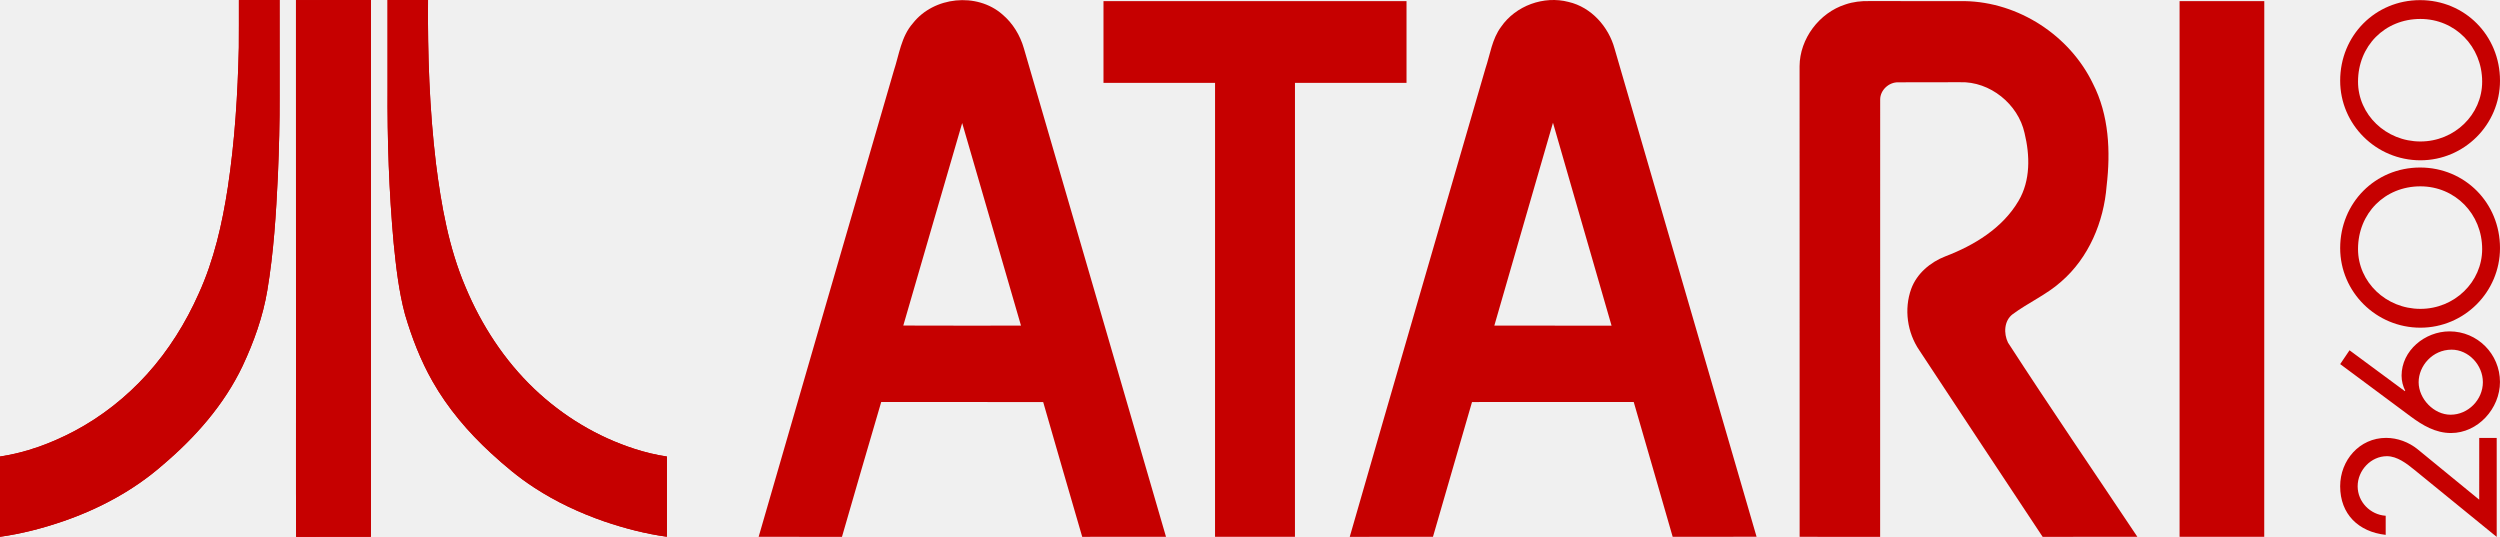
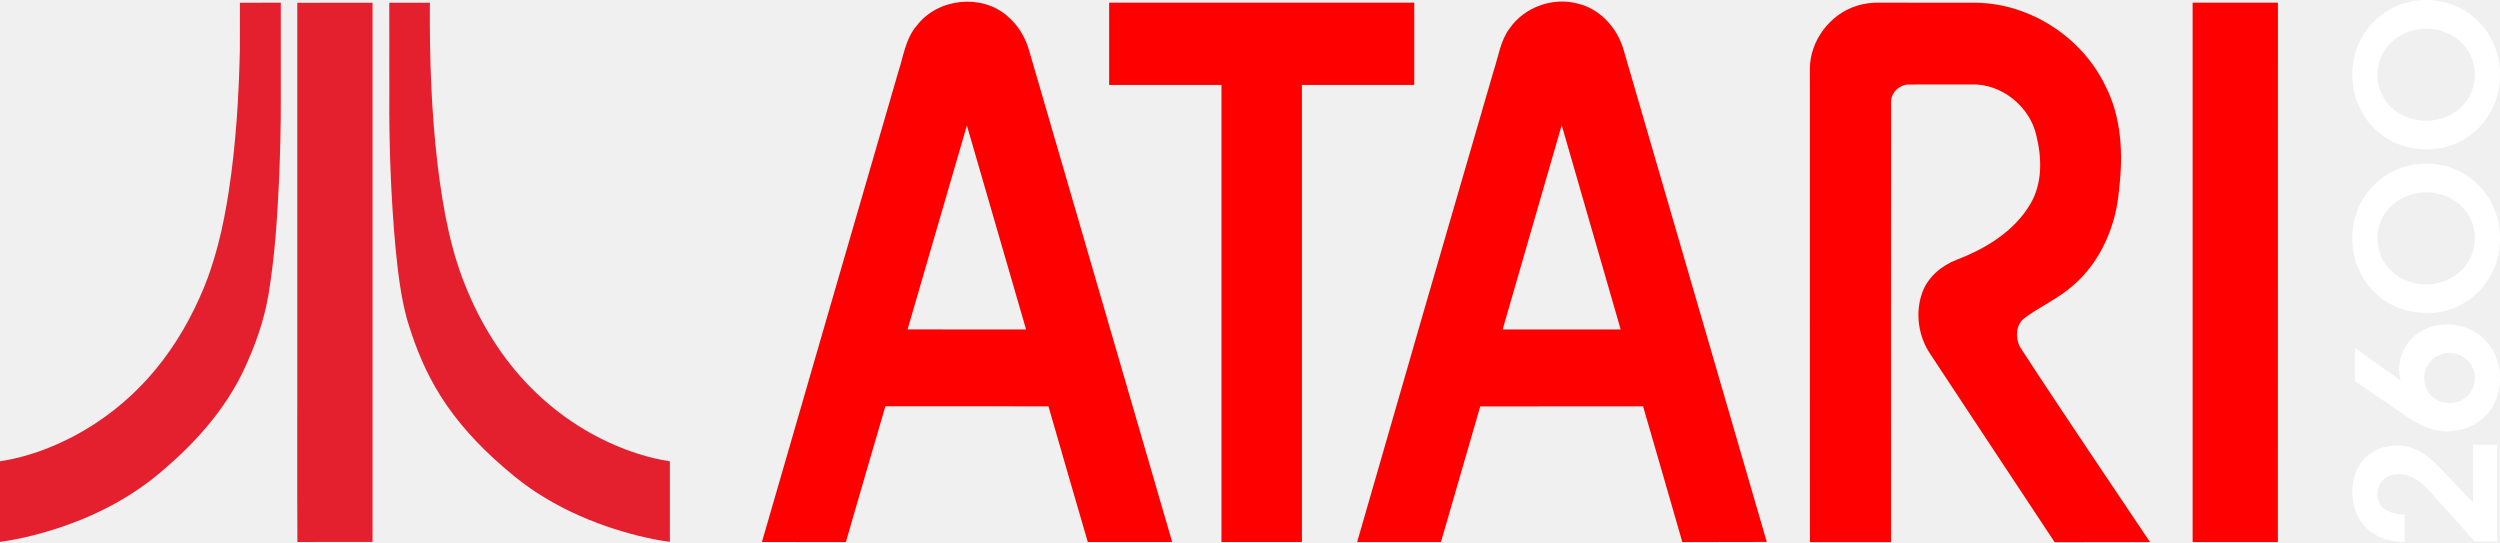
- <svg xmlns="http://www.w3.org/2000/svg" version="1.2" baseProfile="tiny" id="Ebene_1" x="0px" y="0px" width="566.924px" height="121.752px" viewBox="0 0 566.924 121.752" xml:space="preserve">
-   <g>
-     <g id="_x23_ffffffff">
-       <path fill="#C60000" d="M207.014,5.277c4.724-6.043,14.501-7.076,20.297-2.006c2.37,1.996,4.031,4.75,4.88,7.715    c10.73,36.92,21.508,73.822,32.223,110.746c-6.332,0.006-12.667-0.012-18.999,0.006c-2.987-10.18-5.903-20.377-8.852-30.565    c-12.246-0.024-24.485-0.006-36.73-0.012c-2.998,10.184-5.958,20.379-8.901,30.582c-6.298-0.021-12.596-0.005-18.895-0.011    c10.194-35.221,20.4-70.438,30.643-105.647C203.898,12.404,204.358,8.287,207.014,5.277 M218.193,27.902    c-4.49,15.295-8.889,30.619-13.354,45.922c8.9,0.043,17.796,0.016,26.692,0.016C227.078,58.527,222.647,43.215,218.193,27.902z" />
-       <path fill="#C60000" d="M340.411,6.072c3.301-4.787,9.681-7.109,15.296-5.631c5.142,1.184,9.075,5.615,10.434,10.604    c10.72,36.893,21.477,73.772,32.194,110.666c-6.342,0.049-12.679,0-19.021,0.024c-2.948-10.188-5.864-20.387-8.834-30.575    c-12.226,0.006-24.447-0.021-36.672,0.01c-2.922,10.195-5.935,20.367-8.855,30.563c-6.293,0.006-12.581-0.006-18.874,0.006    c10.188-35.414,20.497-70.797,30.768-106.187C337.923,12.357,338.339,8.834,340.411,6.072 M338.868,73.84    c8.863,0.013,17.722,0.007,26.584,0.007c-4.409-15.347-8.89-30.671-13.284-46.015C347.742,43.17,343.274,58.494,338.868,73.84z" />
-       <path fill="#C60000" d="M250.237,0.256c22.91,0,45.814,0,68.719,0c0,6.182,0,12.355,0,18.533    c-8.437,0.006-16.865-0.01-25.296,0.006c0,34.313,0.006,68.627-0.005,102.938c-6.039,0-12.083,0-18.122,0    c0-34.312-0.005-68.625,0.005-102.938c-8.436-0.016-16.866,0-25.301-0.006C250.237,12.611,250.232,6.438,250.237,0.256z" />
-       <path fill="#C60000" d="M418.475,1.01c1.74-0.602,3.599-0.807,5.437-0.764c7.223,0.025,14.446,0.006,21.667,0.01    c12.164,0.225,23.773,7.771,29.037,18.719c3.646,7.109,4.021,15.377,3.102,23.176c-0.634,8.164-4.058,16.328-10.334,21.741    c-3.313,2.952-7.443,4.743-10.992,7.375c-1.947,1.481-2.047,4.364-1.039,6.428c9.586,14.799,19.552,29.367,29.34,44.039    c-7.158,0.012-14.316-0.017-21.476,0.012c-9.37-14.074-18.643-28.219-27.976-42.313c-2.743-4.013-3.489-9.324-1.846-13.902    c1.281-3.512,4.351-6.08,7.769-7.406c6.524-2.49,12.958-6.4,16.572-12.559c2.749-4.627,2.605-10.336,1.37-15.4    c-1.45-6.574-7.855-11.746-14.625-11.52c-4.682,0.031-9.359-0.021-14.033,0.021c-2.116-0.049-4.107,1.791-4.08,3.934    c-0.022,33.047,0.011,66.096-0.01,99.141c-6.088-0.012-12.168,0-18.256-0.006c-0.012-35.576,0.012-71.154-0.012-106.73    C408.128,8.77,412.563,2.902,418.475,1.01z" />
-       <path fill="#C60000" d="M494.262,0.256c6.402,0,12.803,0,19.21,0c-0.006,40.496,0.013,80.986-0.012,121.481    c-6.396-0.018-12.796,0-19.198-0.006C494.262,81.235,494.262,40.746,494.262,0.256z" />
-     </g>
-     <g>
-       <path fill="#C60000" d="M54.173,0.008c3.076-0.01,6.153,0,9.229-0.008c0.013,7.234,0,14.469,0.005,21.701    c0.032,6.039-0.139,12.076-0.389,18.107c-0.412,8.711-0.957,17.439-2.4,26.05c-0.991,5.937-3.044,11.662-5.592,17.099    c-4.156,8.76-10.686,16.172-18.027,22.405c-6.567,5.779-14.405,9.986-22.649,12.835c-4.664,1.604-9.463,2.844-14.35,3.532    c0.005-6.065,0.005-12.137,0-18.203c5.883-0.883,11.538-2.971,16.791-5.729c6.233-3.295,11.844-7.729,16.566-12.953    c4.877-5.395,8.764-11.641,11.714-18.272c3.474-7.625,5.333-15.861,6.597-24.109c1.584-10.482,2.244-21.088,2.489-31.684    C54.192,7.188,54.162,3.596,54.173,0.008z" />
-       <path fill="#C60000" d="M67.116,0.02c5.662-0.037,11.328-0.006,16.992-0.016c0.002,40.574,0.002,81.149,0,121.728    c-5.65,0.012-11.303-0.027-16.953,0.021c-0.072-12.938-0.01-25.879-0.03-38.815C67.118,55.295,67.136,27.658,67.116,0.02z" />
-       <path fill="#C60000" d="M87.888,0.004c3.06-0.002,6.118-0.008,9.176,0.002c-0.099,12.371,0.322,24.766,1.797,37.057    c1.207,9.547,2.909,19.164,6.711,28.059c3.604,8.605,8.801,16.604,15.572,23.051c6.466,6.166,14.302,10.906,22.815,13.635    c2.375,0.76,4.805,1.355,7.274,1.715c-0.003,6.064-0.006,12.129,0,18.191c-4.852-0.658-9.61-1.908-14.24-3.482    c-5.514-1.918-10.847-4.401-15.745-7.588c-3.576-2.301-6.828-5.053-9.952-7.924c-5.149-4.748-9.758-10.146-13.219-16.256    c-2.708-4.758-4.683-9.9-6.23-15.145c-1.418-5.271-2.023-10.717-2.573-16.135c-1.064-11.709-1.462-23.477-1.386-35.23    C87.888,13.305,87.886,6.652,87.888,0.004z" />
-       <path fill="#C60000" d="M54.173,0.008c-0.01,3.588,0.02,7.18-0.016,10.77c-0.245,10.596-0.904,21.201-2.489,31.684    c-1.264,8.248-3.124,16.484-6.597,24.109c-2.95,6.635-6.837,12.879-11.714,18.272c-4.722,5.228-10.333,9.658-16.566,12.953    C11.538,100.56,5.883,102.646,0,103.526c0.005,6.066,0.005,12.138,0,18.203c4.887-0.688,9.686-1.928,14.35-3.532    c8.244-2.849,16.082-7.056,22.649-12.834c7.341-6.234,13.871-13.646,18.027-22.406c2.547-5.437,4.601-11.162,5.592-17.099    c1.443-8.61,1.989-17.339,2.4-26.05c0.25-6.031,0.421-12.068,0.389-18.107C63.402,14.469,63.415,7.234,63.402,0    C60.325,0.008,57.249-0.002,54.173,0.008" />
-       <path fill="#C60000" d="M67.116,0.02c0.02,27.641,0.002,55.275,0.01,82.917c0.02,12.938-0.042,25.879,0.03,38.815    c5.65-0.051,11.302-0.012,16.953-0.021c0.002-40.574,0.002-81.15,0-121.728C78.444,0.014,72.778-0.018,67.116,0.02" />
-       <path fill="#C60000" d="M87.888,0.004c-0.002,6.648,0,13.301,0,19.949c-0.076,11.754,0.322,23.521,1.386,35.23    c0.55,5.418,1.155,10.863,2.573,16.134c1.547,5.244,3.522,10.388,6.23,15.146c3.46,6.109,8.07,11.509,13.219,16.256    c3.124,2.871,6.376,5.623,9.952,7.923c4.898,3.188,10.231,5.672,15.745,7.59c4.63,1.574,9.388,2.824,14.24,3.481    c-0.006-6.063-0.003-12.127,0-18.19c-2.47-0.359-4.899-0.955-7.274-1.715c-8.513-2.729-16.35-7.47-22.815-13.636    c-6.771-6.446-11.967-14.444-15.572-23.051c-3.802-8.895-5.504-18.512-6.711-28.061c-1.475-12.289-1.896-24.684-1.797-37.055    C94.007-0.004,90.948,0.002,87.888,0.004" />
-     </g>
-     <path fill="#C60000" d="M562.213,99.303h3.963v22.449l-18.669-15.213c-1.751-1.431-3.919-3.09-6.225-3.09   c-3.642,0-6.638,3.229-6.638,6.821c0,3.552,2.856,6.455,6.358,6.687v4.334c-6.177-0.69-10.324-4.703-10.324-11.021   c0-5.897,4.38-10.971,10.418-10.971c2.582,0,5.164,0.969,7.146,2.58l13.969,11.434L562.213,99.303L562.213,99.303z" />
-     <path fill="#C60000" d="M532.8,79.433l12.538,9.266l0.095-0.092c-0.509-1.017-0.829-2.166-0.829-3.412   c0-5.715,5.302-10.049,10.879-10.049c6.36,0,11.434,5.164,11.434,11.479c0,5.992-4.979,11.572-11.108,11.572   c-3.506,0-6.454-1.752-9.176-3.779l-15.949-11.85L532.8,79.433z M555.943,79.293c-4.334,0-7.47,3.688-7.47,7.375   c0,3.781,3.458,7.377,7.236,7.377c4.013,0,7.332-3.41,7.332-7.377C563.044,82.795,559.814,79.293,555.943,79.293z" />
-     <path fill="#C60000" d="M530.68,56.256c0,9.955,8.162,18.054,18.195,18.054c9.953,0,18.049-8.099,18.049-18.054   c0-10.242-7.96-18.268-18.121-18.268C538.641,37.988,530.68,46.014,530.68,56.256z M548.876,42.256   c7.854,0,14.003,6.248,14.003,14.223c0,7.479-6.281,13.563-14.003,13.563c-7.801,0-14.147-6.084-14.147-13.563   C534.729,48.369,540.811,42.256,548.876,42.256z" />
-     <path fill="#C60000" d="M530.68,18.299c0,9.953,8.162,18.051,18.195,18.051c9.953,0,18.049-8.098,18.049-18.051   c0-10.244-7.96-18.27-18.121-18.27C538.641,0.029,530.68,8.055,530.68,18.299z M548.876,4.297c7.854,0,14.003,6.246,14.003,14.223   c0,7.479-6.281,13.563-14.003,13.563c-7.801,0-14.147-6.084-14.147-13.563C534.729,10.412,540.811,4.297,548.876,4.297z" />
-   </g>
+ <svg xmlns="http://www.w3.org/2000/svg" id="Layer_1" data-name="Layer 1" viewBox="0 0 3839.9 832.8" version="1.1">
+   <defs id="defs29" />
+   <path d="M368.6,4.2c20.9-.1,41.9,0,62.8-.1.1,49.2,0,98.4,0,147.7.2,41.1-1,82.2-2.6,123.2-2.8,59.3-6.5,118.7-16.3,177.2-6.7,40.4-20.7,79.3-38,116.3-28.3,59.6-72.7,110-122.7,152.5-44.7,39.3-98,68-154.1,87.3C66,819.2,33.3,827.7.1,832.3V708.5c40-6,78.5-20.2,114.2-39A412.442,412.442,0,0,0,227,581.4c33.2-36.7,59.6-79.2,79.7-124.3,23.6-51.9,36.3-107.9,44.9-164,10.8-71.3,15.3-143.5,16.9-215.6C368.7,53,368.5,28.6,368.6,4.2Z" transform="translate(-0.1 0)" style="fill:#e4202f" id="path2" />
+   <path d="M456.7,4.3c38.5-.2,77.1,0,115.6-.1V832.4c-38.4.1-76.9-.2-115.4.1-.5-88-.1-176.1-.2-264.1Q456.7,286.4,456.7,4.3Z" transform="translate(-0.1 0)" style="fill:#e4202f" id="path4" />
+   <path d="M598,4.2c20.8,0,41.6-.1,62.4,0-.7,84.2,2.2,168.5,12.2,252.1,8.2,65,19.8,130.4,45.7,190.9,24.5,58.5,59.9,113,106,156.8,44,42,97.3,74.2,155.2,92.8A312.341,312.341,0,0,0,1029,708.5V832.3c-33-4.5-65.4-13-96.9-23.7-37.5-13-73.8-29.9-107.1-51.6-24.3-15.7-46.5-34.4-67.7-53.9-35-32.3-66.4-69-89.9-110.6-18.4-32.4-31.9-67.4-42.4-103-9.7-35.9-13.8-72.9-17.5-109.8-7.2-79.7-10-159.7-9.4-239.7Q597.95,72.05,598,4.2Z" transform="translate(-0.1 0)" style="fill:#e4202f" id="path6" />
+   <path d="M1409,38.4C1441.2-2.8,1507.9-9.9,1547.4,24.7c16.2,13.6,27.5,32.4,33.3,52.6Q1690.5,455,1800.5,832.5c-43.2,0-86.4-.1-129.6,0-20.4-69.4-40.3-139-60.4-208.4-83.5-.2-167,0-250.5-.1q-30.6,104.25-60.7,208.6c-42.9-.1-85.9,0-128.9-.1q104.25-360.3,209-720.5C1387.7,87,1390.8,58.9,1409,38.4M1485.2,192.7c-30.6,104.3-60.6,208.8-91.1,313.2,60.7.3,121.4.1,182,.1Q1530.65,349.25,1485.2,192.7Z" transform="translate(-0.1 0)" style="fill:#ff0000" id="path8" />
+   <path d="M2318.7,43.8c22.5-32.7,66-48.5,104.3-38.4,35.1,8.1,61.9,38.3,71.2,72.3q109.65,377.4,219.6,754.7c-43.2.3-86.5,0-129.7.2-20.1-69.5-40-139-60.3-208.5q-125.1,0-250.1.1c-19.9,69.5-40.5,138.9-60.4,208.4H2084.6q104.25-362.25,209.8-724.2c7.3-21.7,10.2-45.8,24.3-64.6M2308.1,506q90.6.15,181.3,0c-30.1-104.7-60.6-209.2-90.6-313.8C2368.7,296.8,2338.2,401.3,2308.1,506Z" transform="translate(-0.1 0)" style="fill:#ff0000" id="path10" />
+   <path d="M1703.7,4.1h468.6V130.5c-57.5,0-115-.1-172.5,0v702h-123.6v-702c-57.5-.1-115,0-172.5,0Q1703.7,67.35,1703.7,4.1Z" transform="translate(-0.1 0)" style="fill:#ff0000" id="path12" />
+   <path d="M2851,9.3c11.9-4.1,24.6-5.5,37.1-5.2,49.3.2,98.5,0,147.8.1,82.9,1.5,162.1,53,198,127.7,24.9,48.5,27.4,104.9,21.1,158.1-4.3,55.7-27.7,111.4-70.5,148.3-22.6,20.1-50.7,32.4-75,50.3-13.3,10.1-14,29.8-7.1,43.8,65.4,100.9,133.3,200.3,200.1,300.3-48.8.1-97.6-.1-146.5.1-63.9-96-127.1-192.5-190.8-288.6-18.7-27.4-23.8-63.6-12.6-94.8,8.7-24,29.7-41.5,53-50.5,44.5-17,88.4-43.6,113-85.6,18.8-31.5,17.8-70.5,9.3-105-9.9-44.8-53.6-80.1-99.7-78.6-31.9.2-63.8-.1-95.7.1-14.4-.3-28,12.2-27.8,26.8q-.3,338.1-.1,676.1c-41.5-.1-83,0-124.5,0Q2779.95,468.8,2780,104.9C2780.5,62.2,2810.7,22.2,2851,9.3Z" transform="translate(-0.1 0)" style="fill:#ff0000" id="path14" />
+   <path d="M3367.9,4.1h131q0,414.3-.1,828.5c-43.6-.1-87.3,0-130.9,0Z" transform="translate(-0.1 0)" style="fill:#ff0000" id="path16" />
+   <path d="M3801.3,831.7c-19.2-21.3-38.1-42.5-57.3-63.8-19.2-21.9-34.3-39.3-59.4-39.6-21.6,0-32.8,13.6-32.8,31.6,0,21.3,19.2,30.1,41.6,30.4v42.2c-16.8-.6-34.9-3.2-51.1-15.4-24.5-17.1-29.2-45.5-29.2-61.1,0-45.8,31.6-71.8,67.6-71.8,25.4.3,43.4,9.5,67.9,35.2,16.5,17.1,33.1,34.5,49.9,52v-88.3h37.2v148.6l-34.4-0Z" transform="translate(-0.1 0)" style="fill:#fff" id="path18" />
+   <path d="M3617.3,534.6l57.6,41c4.4,3,8.6,6.2,13.3,9.5-1.2-2.4-3.2-10.6-3.2-17.4,0-33.4,25.7-69.4,73.8-69.4,47.2,0,81.2,36.6,81.2,81.5,0,26.9-10.3,50.5-28.4,64.4-15.1,13.3-36.3,18.3-52.9,18.3-23,0-41.6-9.5-57.6-19.8l-83.9-57.3V534.6ZM3762.6,619c23.3,0,38.7-17.7,38.7-37.8,0-21.9-16.8-39-38.7-39s-39,16.5-39,38.7c0,19.5,14.8,38.1,38.7,38.1Z" transform="translate(-0.1 0)" style="fill:#fff" id="path20" />
+   <path d="M3728.4,480.8c-70,0-115.2-53.8-115.2-114.6,0-66.2,51.4-114.9,113.4-114.9S3840,299.8,3840,366.5c0,67-52.9,114.3-111.3,114.3Zm-1.8-44c39.9,0,74.7-28.6,74.7-71.2,0-44.3-38.4-70.3-74.4-70.3-36.6,0-75,26-75,70.6,0,43.7,36,70.9,74.4,70.9Z" transform="translate(-0.1 0)" style="fill:#fff" id="path22" />
+   <path d="M3728.4,229.5c-70,0-115.2-53.8-115.2-114.6,0-66.2,51.4-114.9,113.4-114.9S3840,48.4,3840,115.2c0,67-52.9,114.3-111.3,114.3Zm-1.8-44c39.9,0,74.7-28.6,74.7-71.2,0-44.3-38.4-70.3-74.4-70.3-36.6,0-75,26-75,70.6,0,43.7,36,70.9,74.4,70.9Z" transform="translate(-0.1 0)" style="fill:#fff" id="path24" />
</svg>
